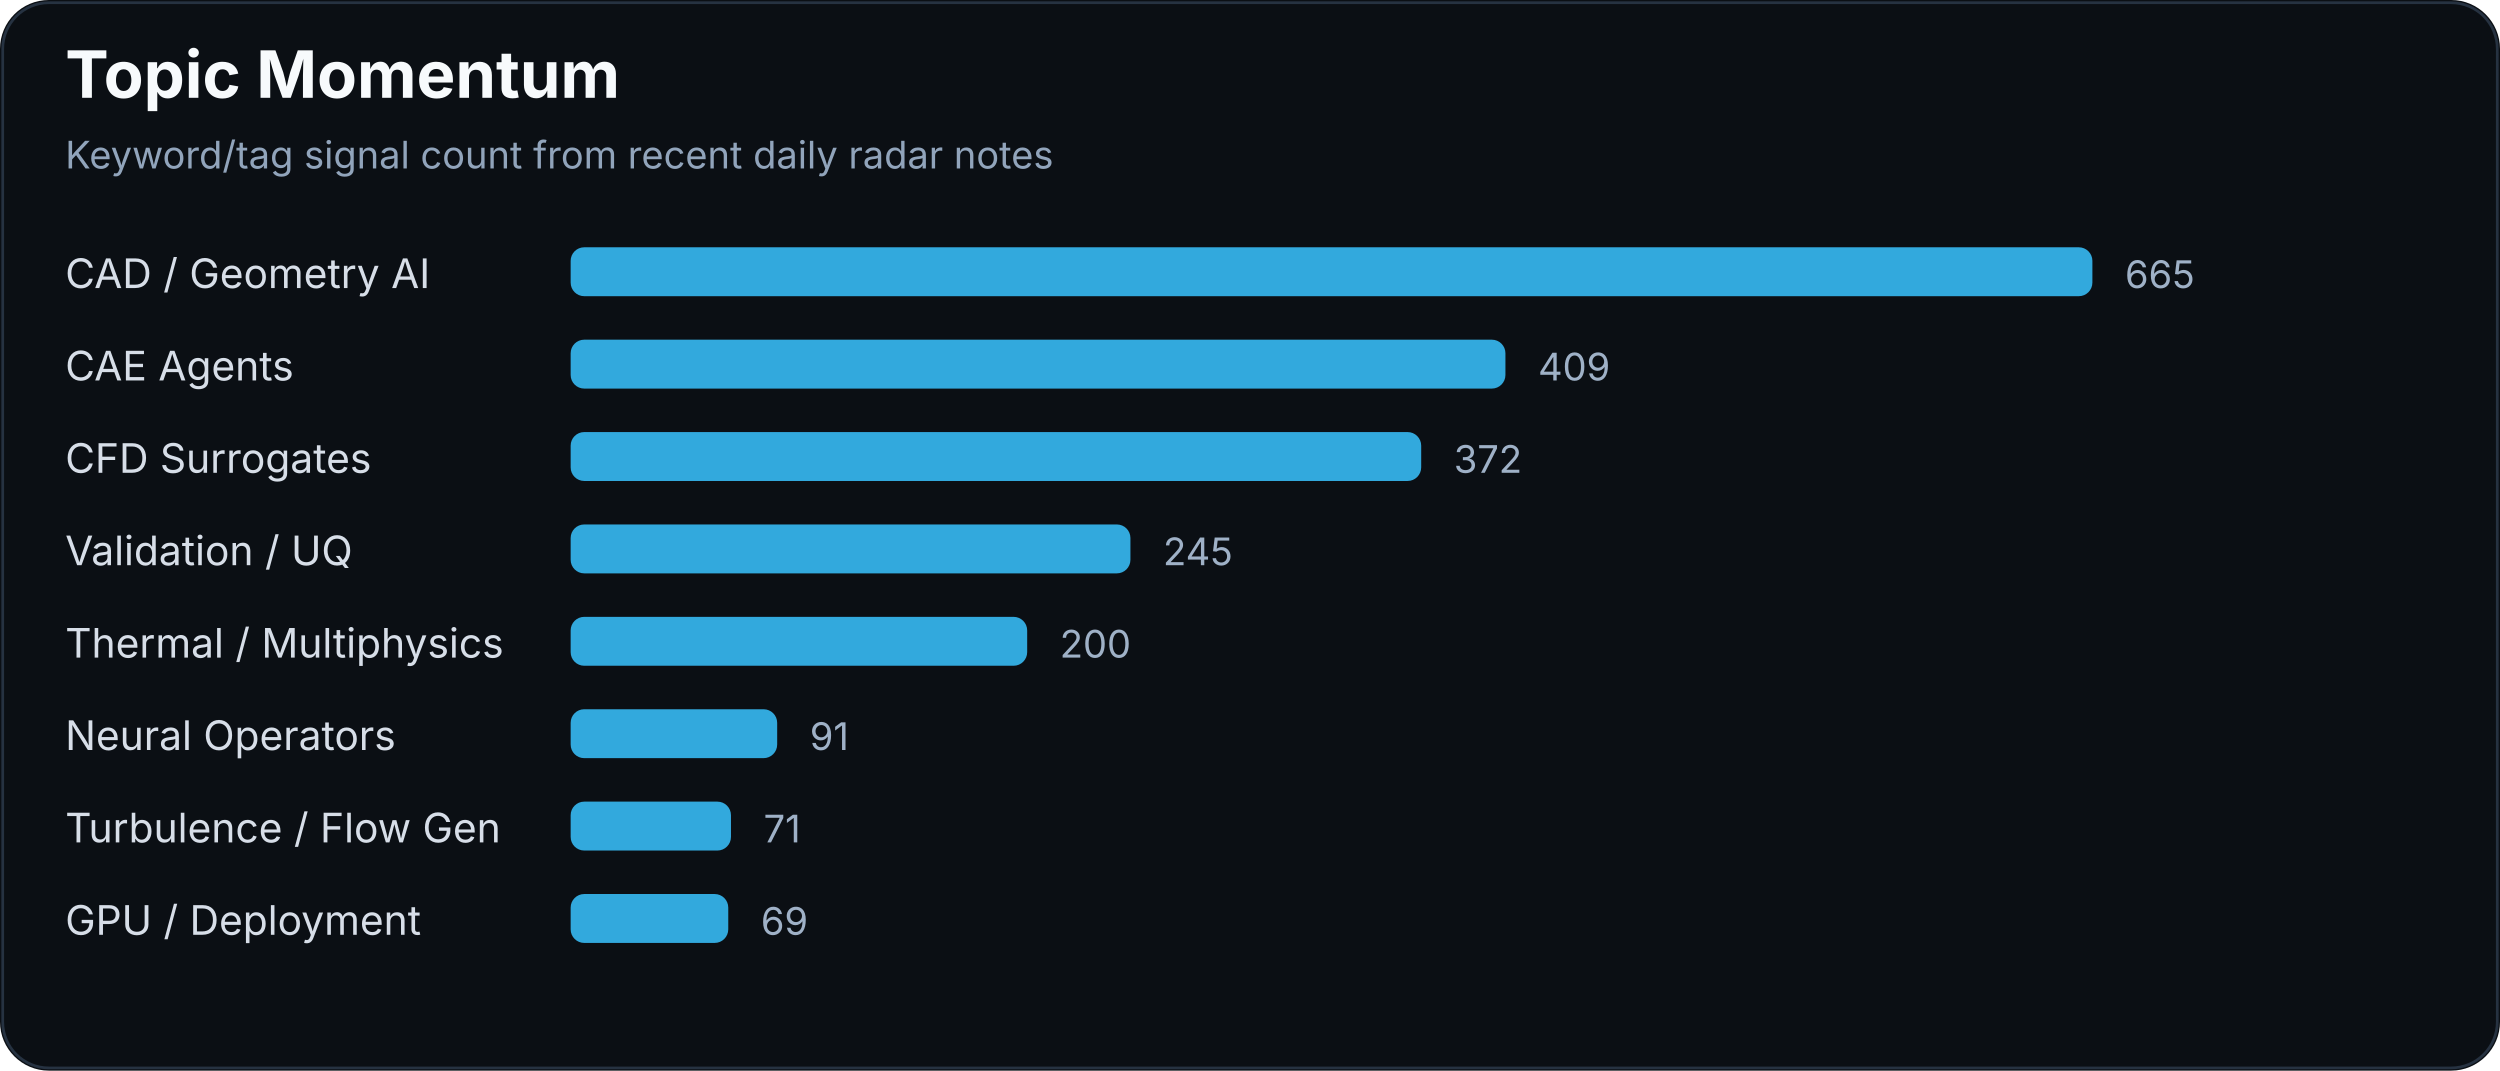
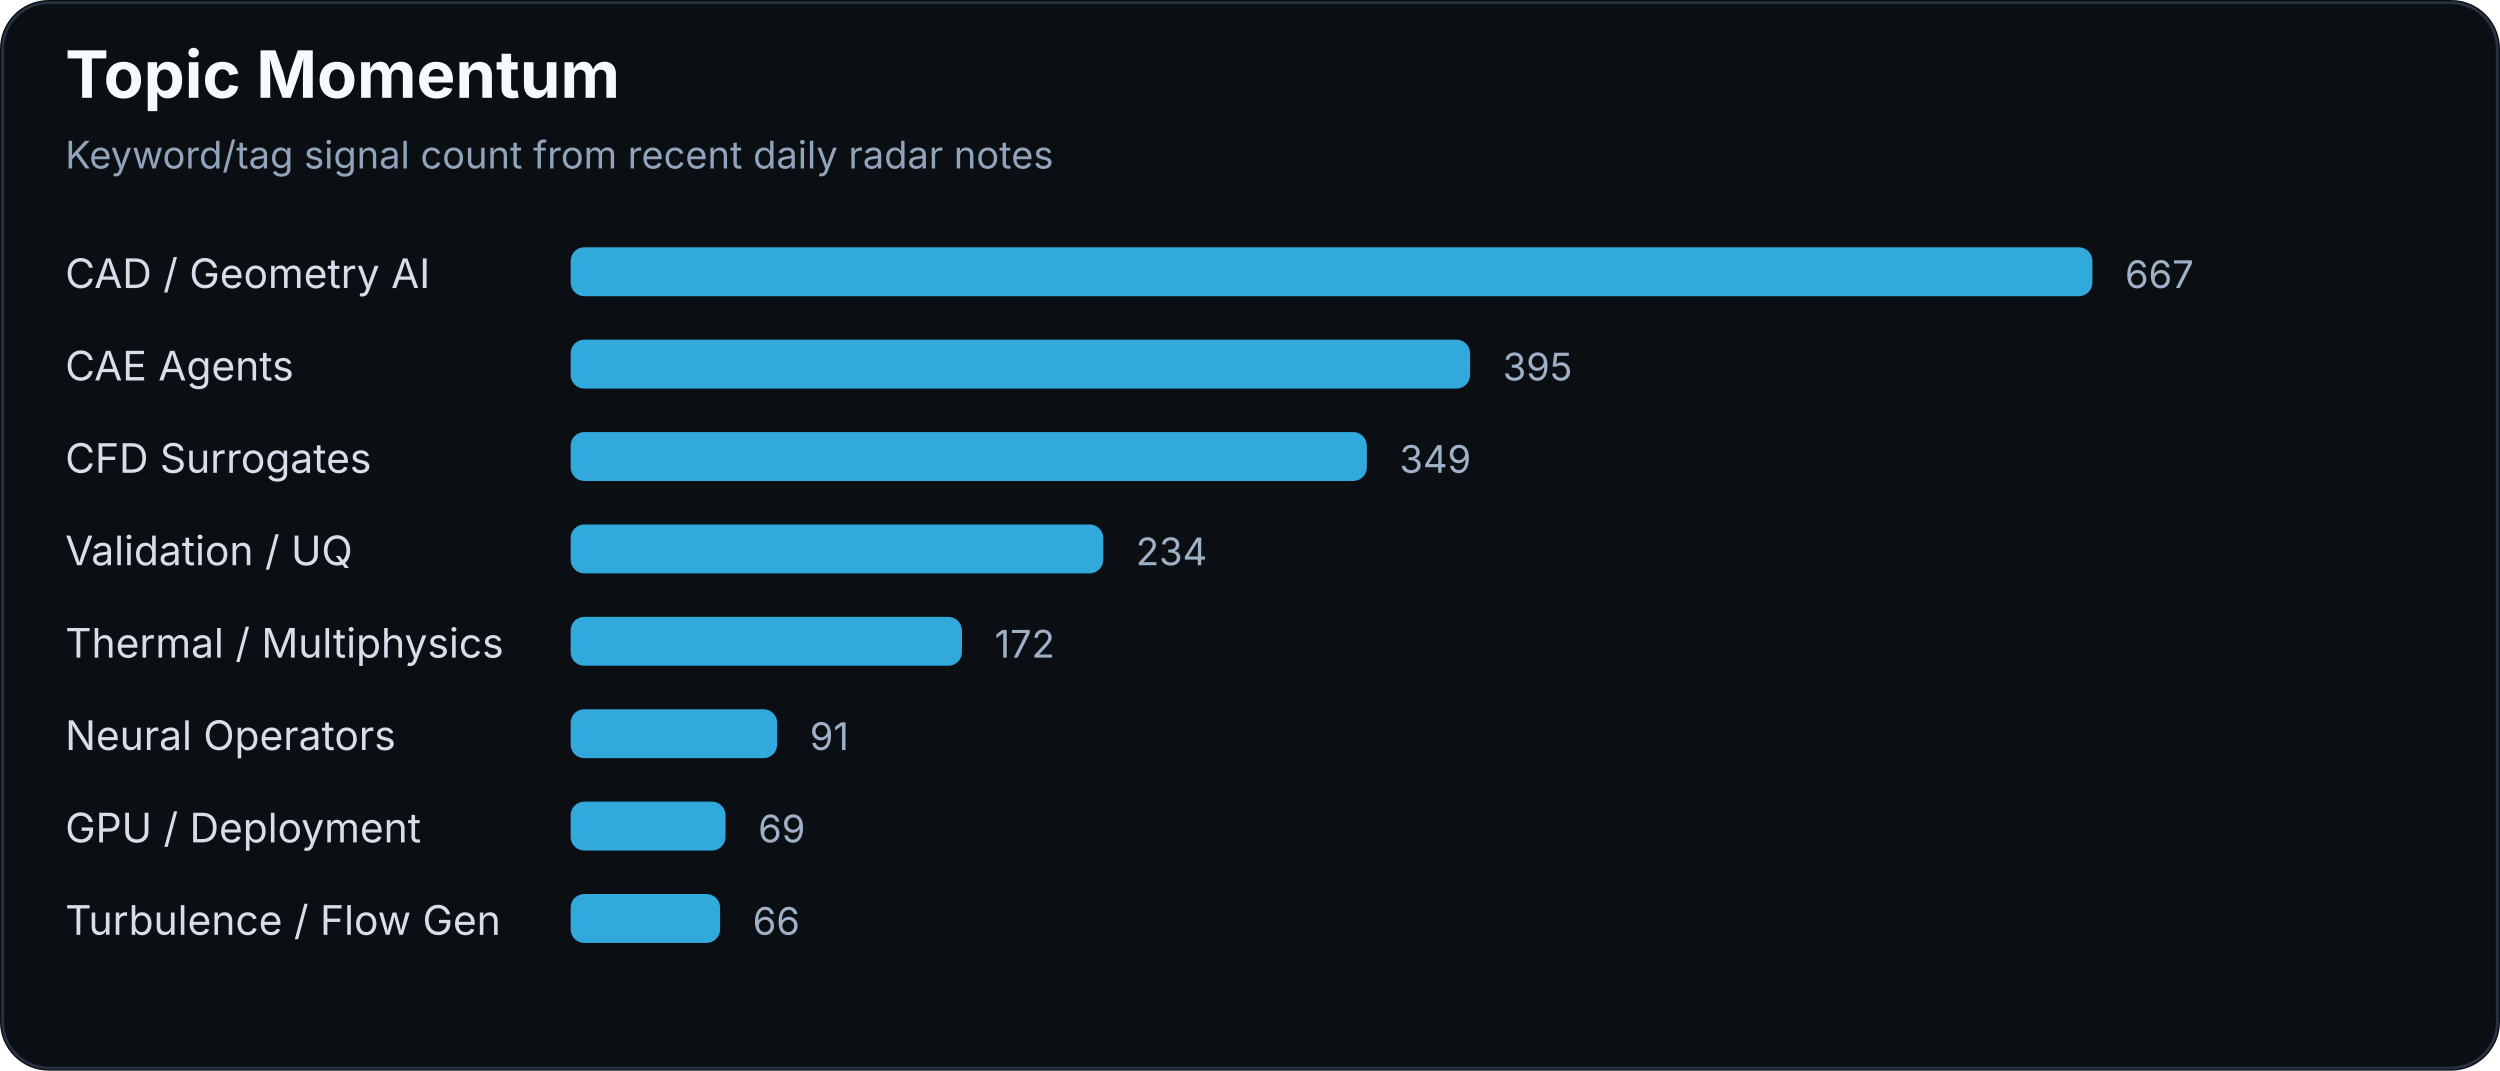
<svg xmlns="http://www.w3.org/2000/svg" width="920" height="394" viewBox="0 0 920 394">
  <rect width="100%" height="100%" rx="18" fill="#0b0f14" />
  <rect x="1" y="1" width="918" height="392" rx="17" fill="none" stroke="#263241" />
  <text x="24" y="36" font-size="24" font-family="Inter, ui-sans-serif, system-ui, -apple-system, Segoe UI, sans-serif" font-weight="700" fill="#f7fafc">Topic Momentum</text>
  <text x="24" y="62" font-size="14" font-family="Inter, ui-sans-serif, system-ui, -apple-system, Segoe UI, sans-serif" fill="#91a4bb">Keyword/tag signal count from recent daily radar notes</text>
  <g font-family="Inter, ui-sans-serif, system-ui, -apple-system, Segoe UI, sans-serif">
    <text x="24" y="106" font-size="15" fill="#d7dee8">CAD / Geometry AI</text>
    <rect x="210" y="91" width="560" height="18" rx="5" fill="#38bdf8" opacity="0.88" />
-     <text x="782" y="106" font-size="14" fill="#9fb1c7">665</text>
+     <text x="782" y="106" font-size="14" fill="#9fb1c7">667</text>
    <text x="24" y="140" font-size="15" fill="#d7dee8">CAE Agents</text>
-     <rect x="210" y="125" width="344" height="18" rx="5" fill="#38bdf8" opacity="0.88" />
-     <text x="566" y="140" font-size="14" fill="#9fb1c7">409</text>
+     <rect x="210" y="125" width="331" height="18" rx="5" fill="#38bdf8" opacity="0.88" />
+     <text x="553" y="140" font-size="14" fill="#9fb1c7">395</text>
    <text x="24" y="174" font-size="15" fill="#d7dee8">CFD Surrogates</text>
-     <rect x="210" y="159" width="313" height="18" rx="5" fill="#38bdf8" opacity="0.88" />
-     <text x="535" y="174" font-size="14" fill="#9fb1c7">372</text>
+     <rect x="210" y="159" width="293" height="18" rx="5" fill="#38bdf8" opacity="0.88" />
+     <text x="515" y="174" font-size="14" fill="#9fb1c7">349</text>
    <text x="24" y="208" font-size="15" fill="#d7dee8">Validation / UQ</text>
-     <rect x="210" y="193" width="206" height="18" rx="5" fill="#38bdf8" opacity="0.88" />
-     <text x="428" y="208" font-size="14" fill="#9fb1c7">245</text>
+     <rect x="210" y="193" width="196" height="18" rx="5" fill="#38bdf8" opacity="0.88" />
+     <text x="418" y="208" font-size="14" fill="#9fb1c7">234</text>
    <text x="24" y="242" font-size="15" fill="#d7dee8">Thermal / Multiphysics</text>
-     <rect x="210" y="227" width="168" height="18" rx="5" fill="#38bdf8" opacity="0.88" />
-     <text x="390" y="242" font-size="14" fill="#9fb1c7">200</text>
+     <rect x="210" y="227" width="144" height="18" rx="5" fill="#38bdf8" opacity="0.88" />
+     <text x="366" y="242" font-size="14" fill="#9fb1c7">172</text>
    <text x="24" y="276" font-size="15" fill="#d7dee8">Neural Operators</text>
    <rect x="210" y="261" width="76" height="18" rx="5" fill="#38bdf8" opacity="0.88" />
    <text x="298" y="276" font-size="14" fill="#9fb1c7">91</text>
-     <text x="24" y="310" font-size="15" fill="#d7dee8">Turbulence / Flow Gen</text>
-     <rect x="210" y="295" width="59" height="18" rx="5" fill="#38bdf8" opacity="0.88" />
-     <text x="281" y="310" font-size="14" fill="#9fb1c7">71</text>
-     <text x="24" y="344" font-size="15" fill="#d7dee8">GPU / Deployment</text>
-     <rect x="210" y="329" width="58" height="18" rx="5" fill="#38bdf8" opacity="0.88" />
-     <text x="280" y="344" font-size="14" fill="#9fb1c7">69</text>
+     <text x="24" y="310" font-size="15" fill="#d7dee8">GPU / Deployment</text>
+     <rect x="210" y="295" width="57" height="18" rx="5" fill="#38bdf8" opacity="0.88" />
+     <text x="279" y="310" font-size="14" fill="#9fb1c7">69</text>
+     <text x="24" y="344" font-size="15" fill="#d7dee8">Turbulence / Flow Gen</text>
+     <rect x="210" y="329" width="55" height="18" rx="5" fill="#38bdf8" opacity="0.88" />
+     <text x="277" y="344" font-size="14" fill="#9fb1c7">66</text>
  </g>
</svg>
